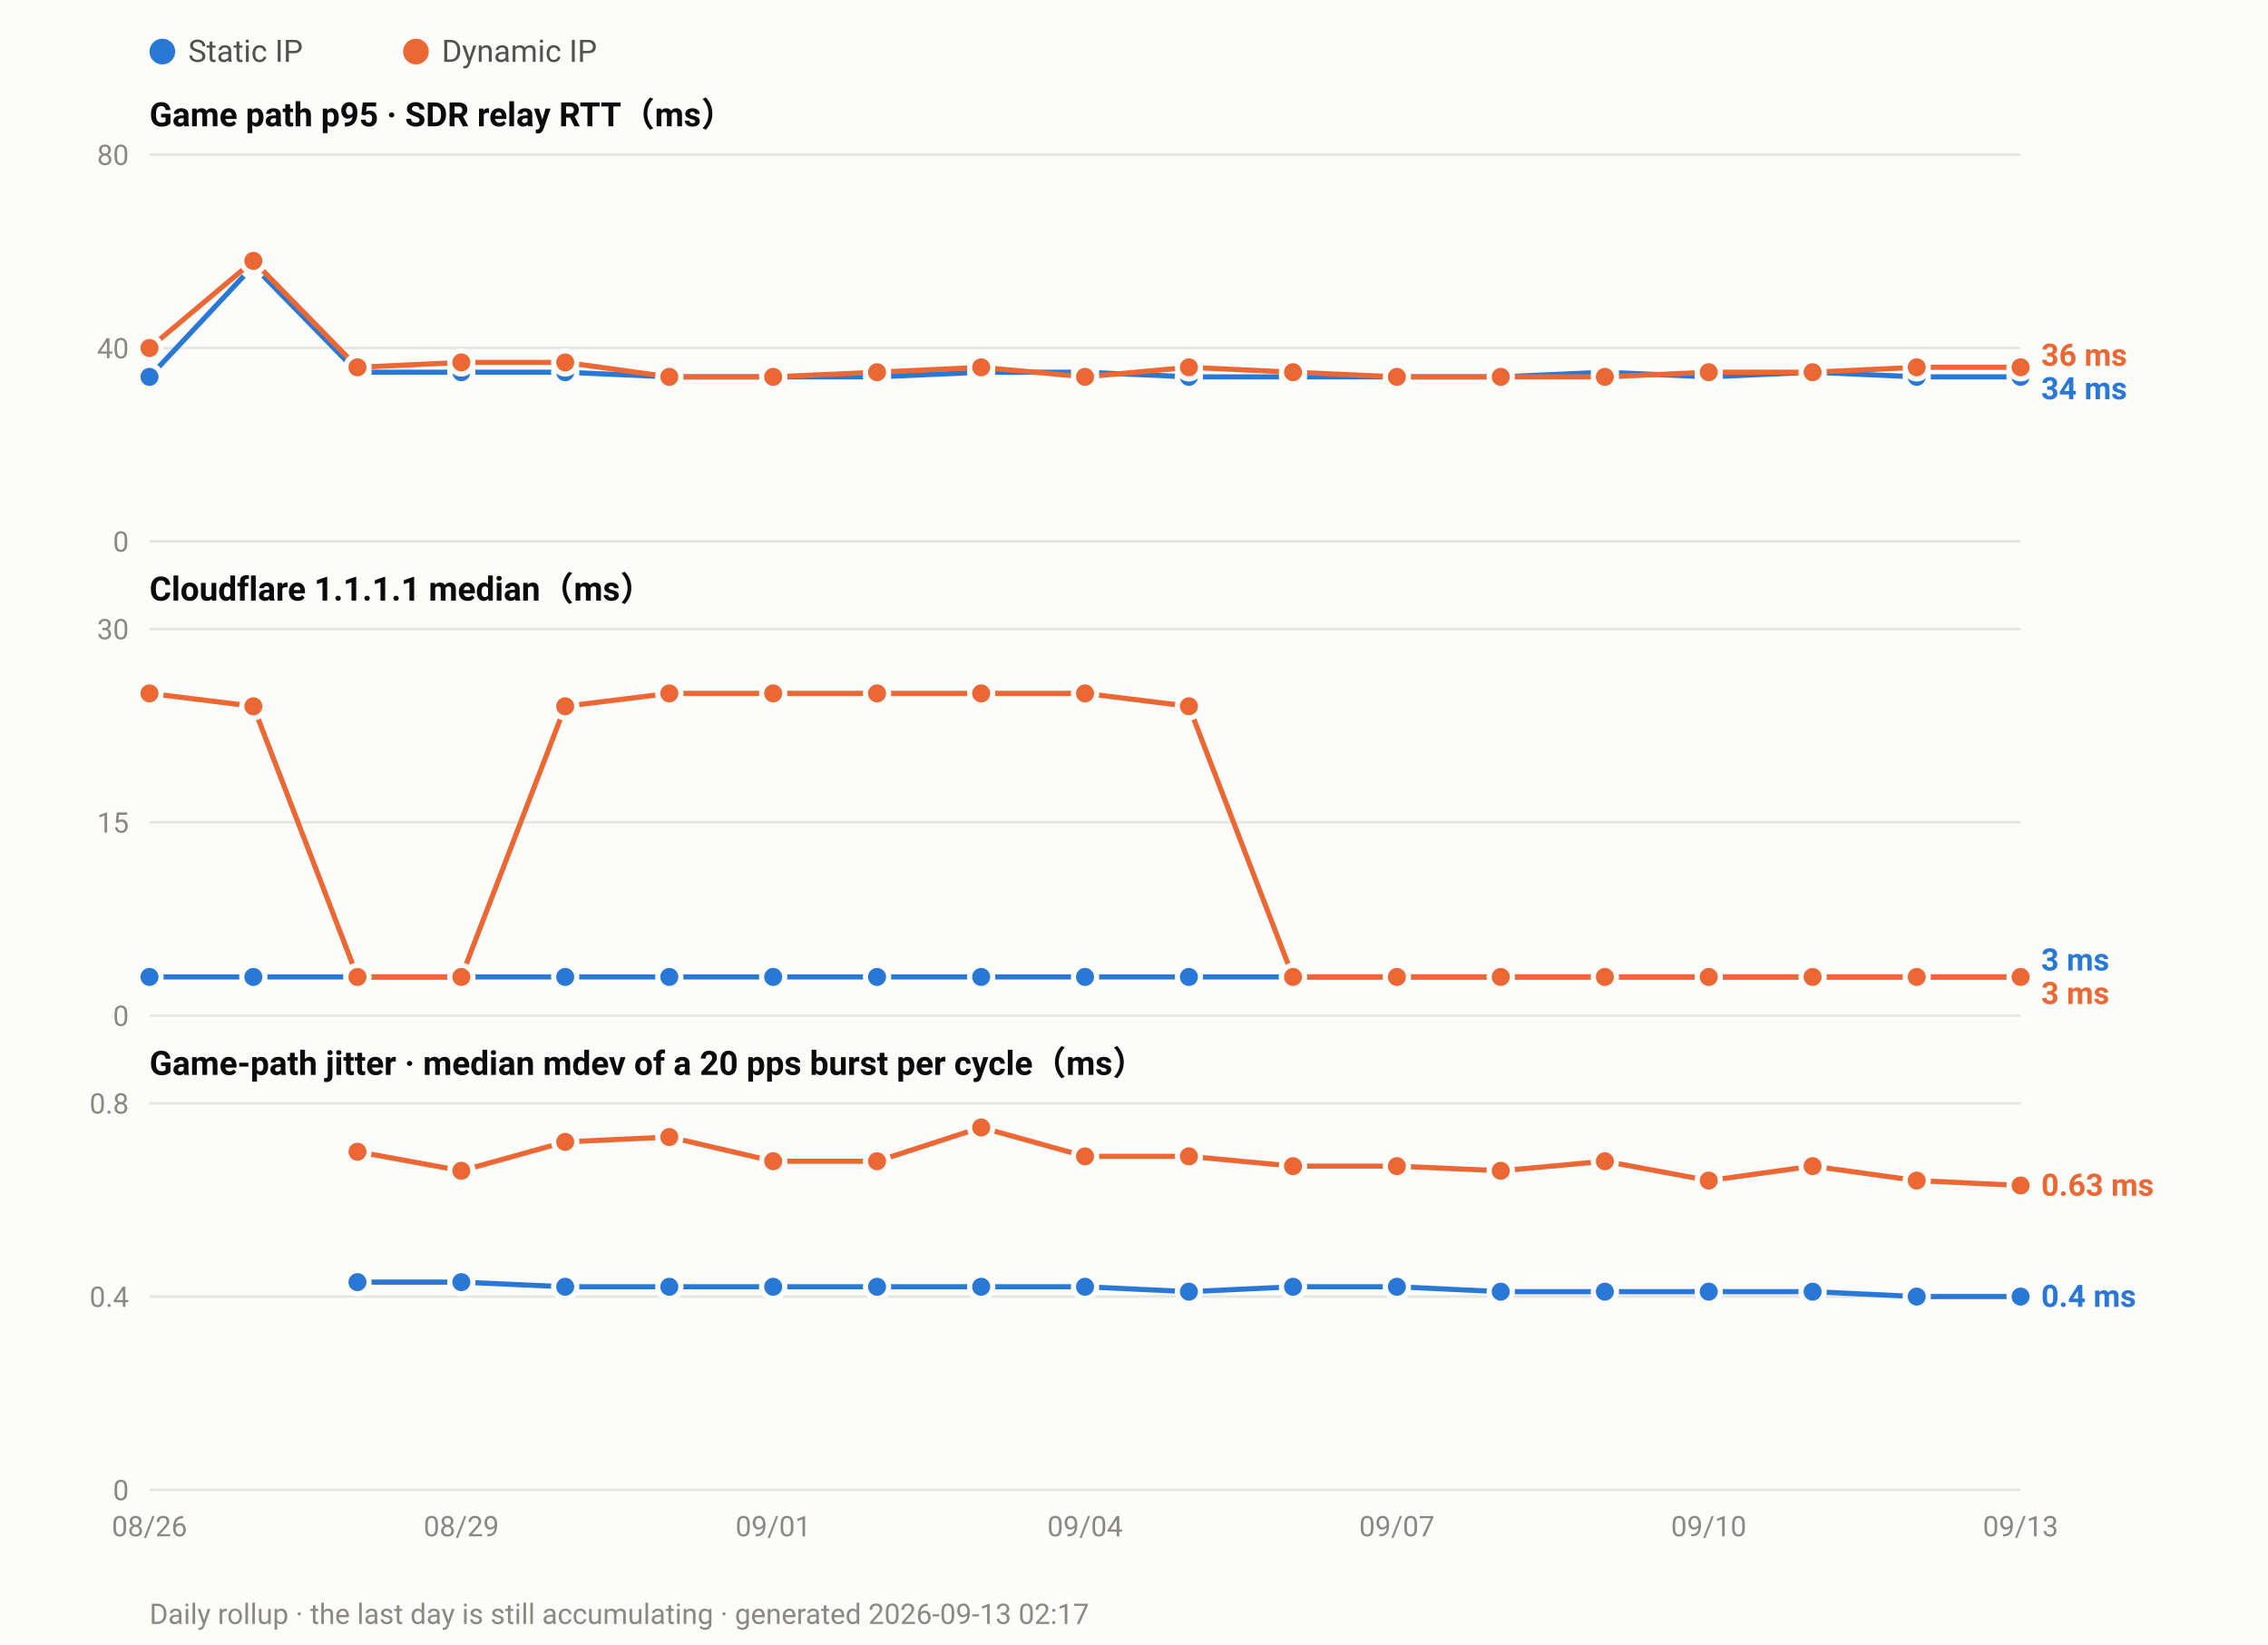
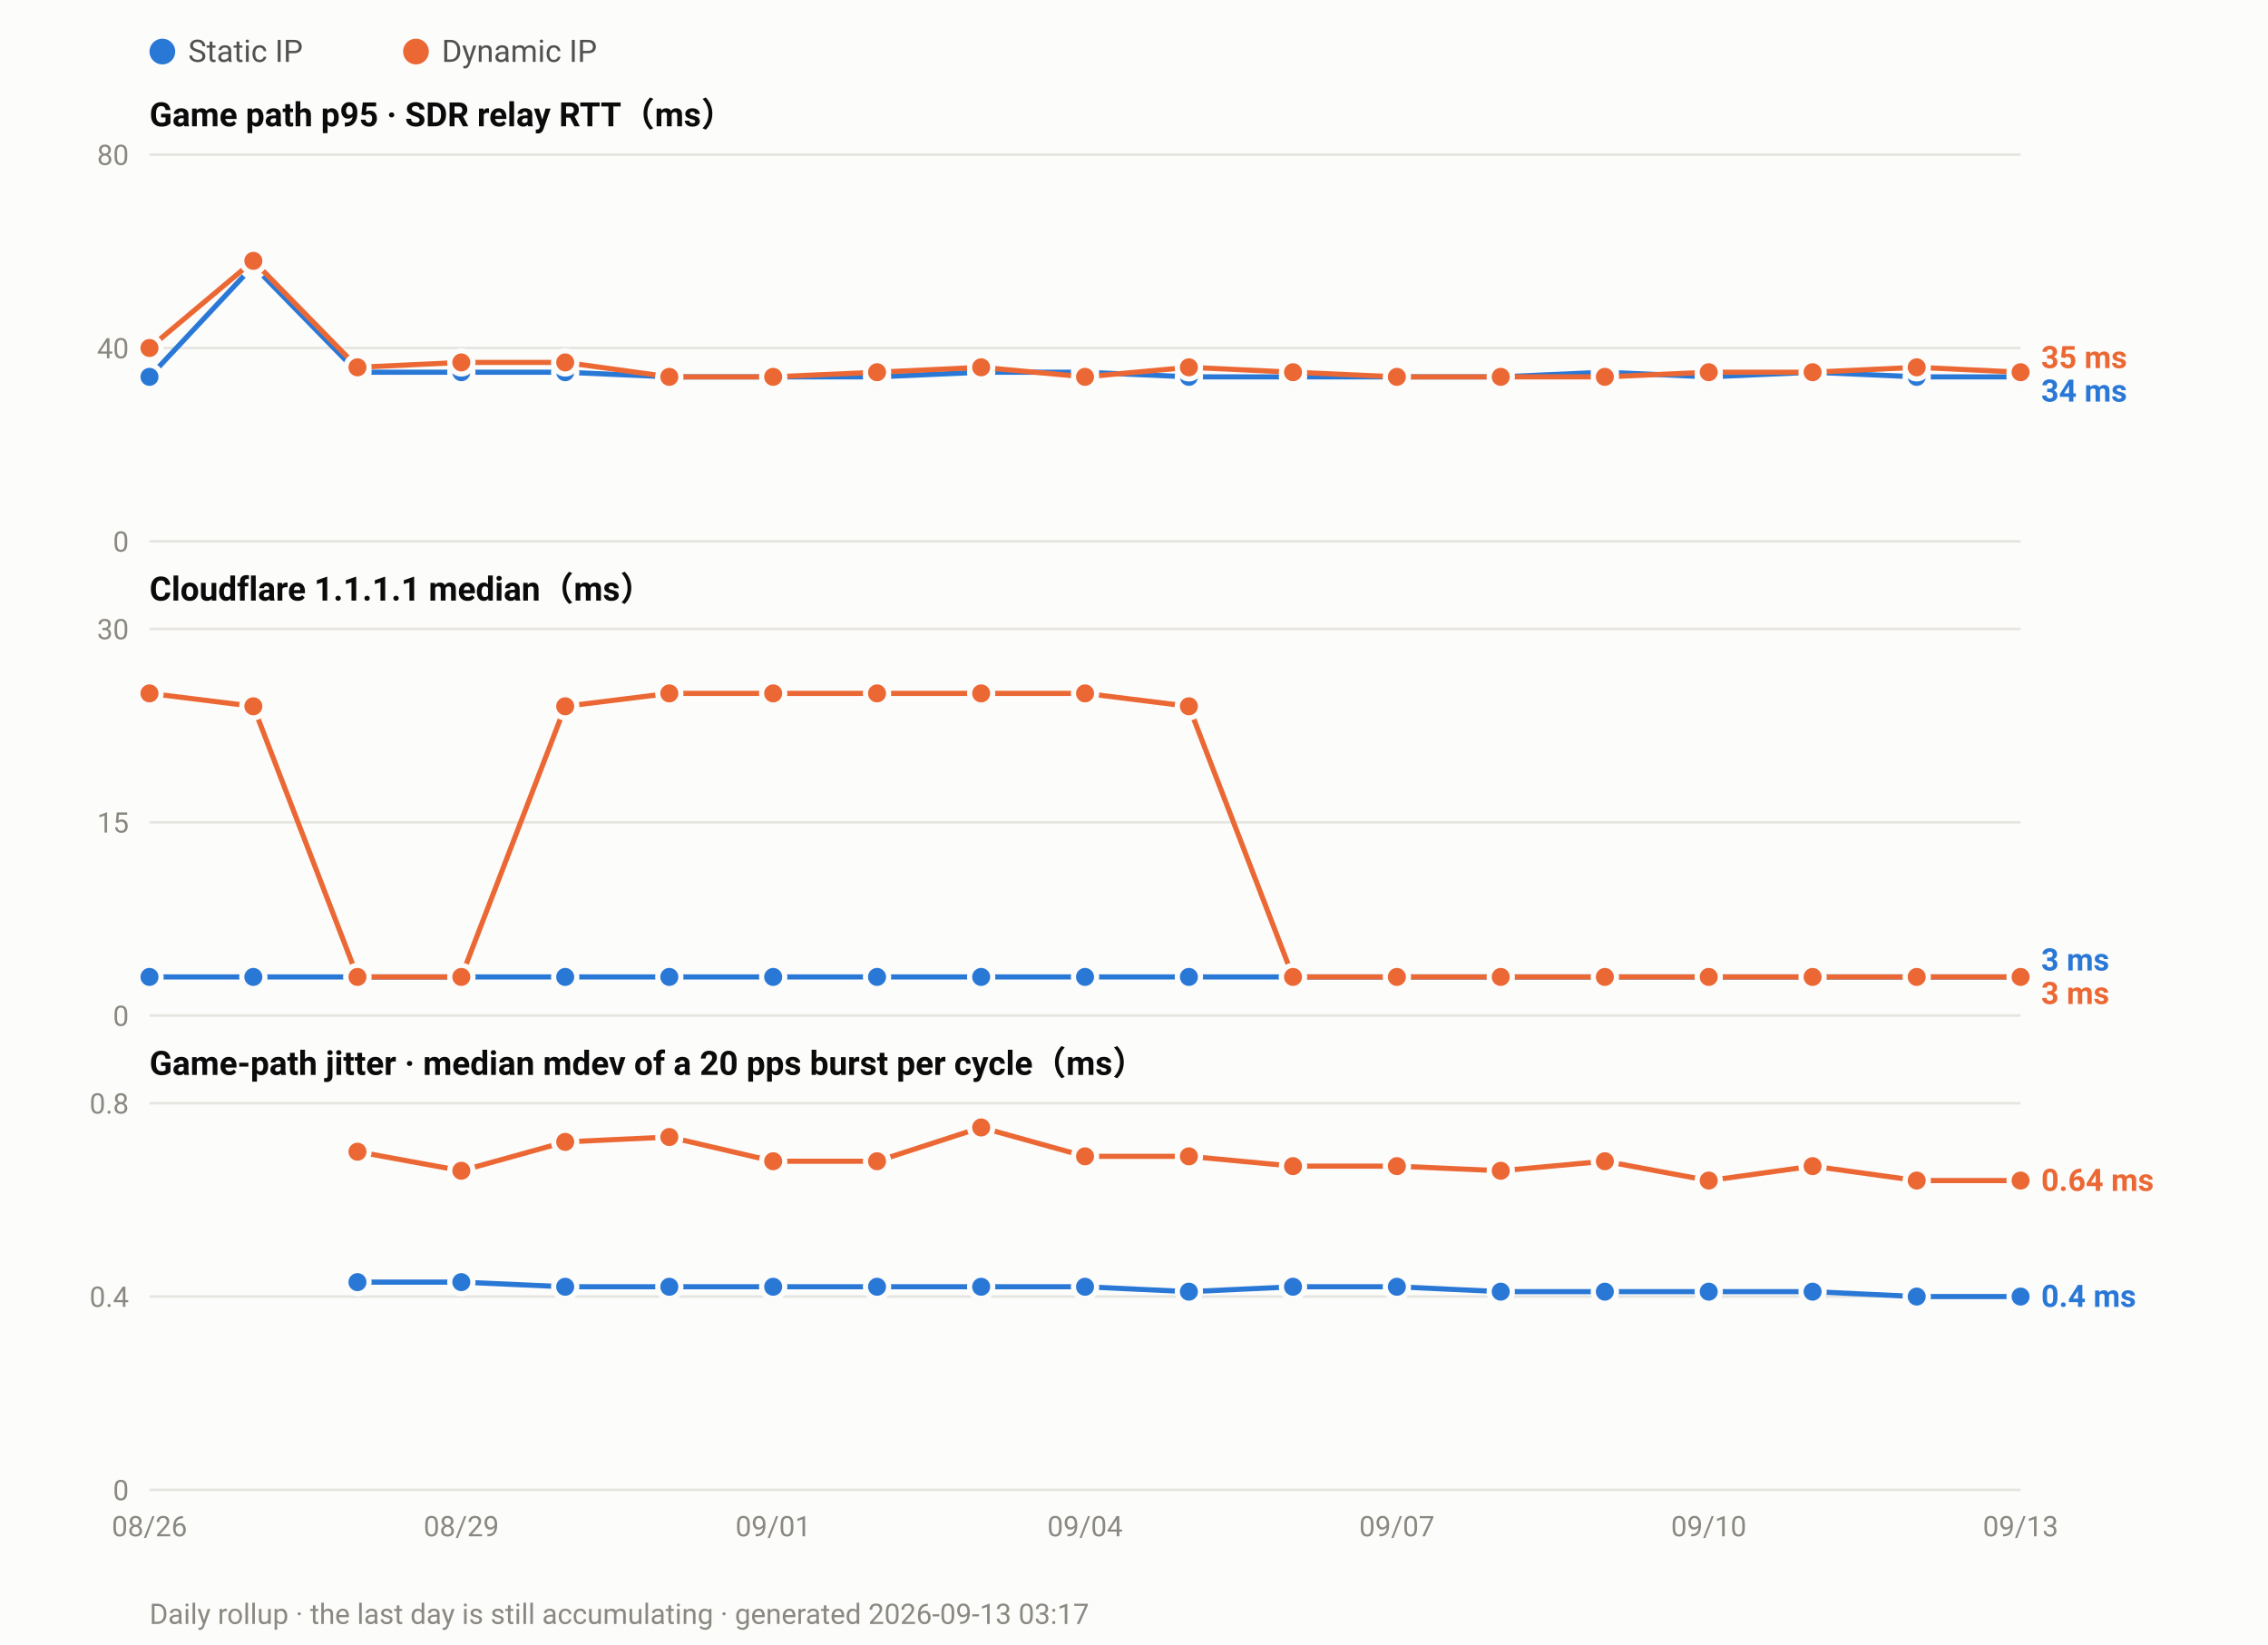
<svg xmlns="http://www.w3.org/2000/svg" width="880" height="638" viewBox="0 0 880 638" font-family="ui-sans-serif,-apple-system,Segoe UI,Roboto,Helvetica,Arial,sans-serif">
  <rect width="880" height="638" fill="#fcfcfb" />
  <circle cx="63.0" cy="20" r="5" fill="#2a78d6" />
  <text x="73.0" y="24" font-size="12" fill="#52514e">Static IP</text>
  <circle cx="161.4" cy="20" r="5" fill="#eb6834" />
  <text x="171.4" y="24" font-size="12" fill="#52514e">Dynamic IP</text>
  <text x="58" y="49.0" font-size="13" font-weight="600" fill="#0b0b0b">Game path p95 · SDR relay RTT（ms）</text>
  <line x1="58" y1="210.0" x2="784.0" y2="210.0" stroke="#e6e5e0" stroke-width="1" />
  <text x="50" y="214.0" font-size="11" text-anchor="end" fill="#8a8880">0</text>
  <line x1="58" y1="135.0" x2="784.0" y2="135.0" stroke="#e6e5e0" stroke-width="1" />
  <text x="50" y="139.0" font-size="11" text-anchor="end" fill="#8a8880">40</text>
  <line x1="58" y1="60.0" x2="784.0" y2="60.0" stroke="#e6e5e0" stroke-width="1" />
  <text x="50" y="64.0" font-size="11" text-anchor="end" fill="#8a8880">80</text>
  <polyline fill="none" stroke="#2a78d6" stroke-width="2" stroke-linejoin="round" points="58.0,146.2 98.3,103.1 138.7,144.4 179.0,144.4 219.3,144.4 259.7,146.2 300.0,146.2 340.3,146.2 380.7,144.4 421.0,144.4 461.3,146.2 501.7,146.2 542.0,146.2 582.3,146.2 622.7,144.4 663.0,146.2 703.3,144.4 743.7,146.2 784.0,146.2" />
  <circle cx="58.0" cy="146.2" r="4.5" fill="#2a78d6" stroke="#fcfcfb" stroke-width="2" />
  <circle cx="98.3" cy="103.1" r="4.5" fill="#2a78d6" stroke="#fcfcfb" stroke-width="2" />
  <circle cx="138.7" cy="144.4" r="4.5" fill="#2a78d6" stroke="#fcfcfb" stroke-width="2" />
  <circle cx="179.0" cy="144.4" r="4.5" fill="#2a78d6" stroke="#fcfcfb" stroke-width="2" />
  <circle cx="219.3" cy="144.4" r="4.5" fill="#2a78d6" stroke="#fcfcfb" stroke-width="2" />
  <circle cx="259.7" cy="146.2" r="4.5" fill="#2a78d6" stroke="#fcfcfb" stroke-width="2" />
  <circle cx="300.0" cy="146.2" r="4.5" fill="#2a78d6" stroke="#fcfcfb" stroke-width="2" />
  <circle cx="340.3" cy="146.2" r="4.5" fill="#2a78d6" stroke="#fcfcfb" stroke-width="2" />
  <circle cx="380.7" cy="144.4" r="4.5" fill="#2a78d6" stroke="#fcfcfb" stroke-width="2" />
  <circle cx="421.0" cy="144.4" r="4.5" fill="#2a78d6" stroke="#fcfcfb" stroke-width="2" />
  <circle cx="461.3" cy="146.2" r="4.5" fill="#2a78d6" stroke="#fcfcfb" stroke-width="2" />
  <circle cx="501.7" cy="146.2" r="4.5" fill="#2a78d6" stroke="#fcfcfb" stroke-width="2" />
  <circle cx="542.0" cy="146.2" r="4.5" fill="#2a78d6" stroke="#fcfcfb" stroke-width="2" />
  <circle cx="582.3" cy="146.2" r="4.5" fill="#2a78d6" stroke="#fcfcfb" stroke-width="2" />
  <circle cx="622.7" cy="144.4" r="4.5" fill="#2a78d6" stroke="#fcfcfb" stroke-width="2" />
  <circle cx="663.0" cy="146.2" r="4.5" fill="#2a78d6" stroke="#fcfcfb" stroke-width="2" />
  <circle cx="703.3" cy="144.4" r="4.5" fill="#2a78d6" stroke="#fcfcfb" stroke-width="2" />
  <circle cx="743.7" cy="146.2" r="4.5" fill="#2a78d6" stroke="#fcfcfb" stroke-width="2" />
  <circle cx="784.0" cy="146.2" r="4.5" fill="#2a78d6" stroke="#fcfcfb" stroke-width="2" />
-   <polyline fill="none" stroke="#eb6834" stroke-width="2" stroke-linejoin="round" points="58.0,135.0 98.3,101.2 138.7,142.5 179.0,140.6 219.3,140.6 259.7,146.2 300.0,146.2 340.3,144.4 380.7,142.5 421.0,146.2 461.3,142.5 501.7,144.4 542.0,146.2 582.3,146.2 622.7,146.2 663.0,144.4 703.3,144.4 743.7,142.5 784.0,142.5" />
+   <polyline fill="none" stroke="#eb6834" stroke-width="2" stroke-linejoin="round" points="58.0,135.0 98.3,101.2 138.7,142.5 179.0,140.6 219.3,140.6 259.7,146.2 300.0,146.2 340.3,144.4 380.7,142.5 421.0,146.2 461.3,142.5 501.7,144.4 542.0,146.2 582.3,146.2 622.7,146.2 663.0,144.4 703.3,144.4 743.7,142.5 784.0,144.4" />
  <circle cx="58.0" cy="135.0" r="4.5" fill="#eb6834" stroke="#fcfcfb" stroke-width="2" />
  <circle cx="98.3" cy="101.2" r="4.5" fill="#eb6834" stroke="#fcfcfb" stroke-width="2" />
  <circle cx="138.7" cy="142.5" r="4.5" fill="#eb6834" stroke="#fcfcfb" stroke-width="2" />
  <circle cx="179.0" cy="140.6" r="4.5" fill="#eb6834" stroke="#fcfcfb" stroke-width="2" />
  <circle cx="219.3" cy="140.6" r="4.5" fill="#eb6834" stroke="#fcfcfb" stroke-width="2" />
  <circle cx="259.7" cy="146.2" r="4.5" fill="#eb6834" stroke="#fcfcfb" stroke-width="2" />
  <circle cx="300.0" cy="146.2" r="4.5" fill="#eb6834" stroke="#fcfcfb" stroke-width="2" />
  <circle cx="340.3" cy="144.4" r="4.5" fill="#eb6834" stroke="#fcfcfb" stroke-width="2" />
  <circle cx="380.7" cy="142.5" r="4.5" fill="#eb6834" stroke="#fcfcfb" stroke-width="2" />
  <circle cx="421.0" cy="146.2" r="4.5" fill="#eb6834" stroke="#fcfcfb" stroke-width="2" />
  <circle cx="461.3" cy="142.5" r="4.5" fill="#eb6834" stroke="#fcfcfb" stroke-width="2" />
  <circle cx="501.7" cy="144.4" r="4.5" fill="#eb6834" stroke="#fcfcfb" stroke-width="2" />
  <circle cx="542.0" cy="146.2" r="4.5" fill="#eb6834" stroke="#fcfcfb" stroke-width="2" />
  <circle cx="582.3" cy="146.2" r="4.5" fill="#eb6834" stroke="#fcfcfb" stroke-width="2" />
  <circle cx="622.7" cy="146.2" r="4.5" fill="#eb6834" stroke="#fcfcfb" stroke-width="2" />
  <circle cx="663.0" cy="144.4" r="4.5" fill="#eb6834" stroke="#fcfcfb" stroke-width="2" />
  <circle cx="703.3" cy="144.4" r="4.5" fill="#eb6834" stroke="#fcfcfb" stroke-width="2" />
  <circle cx="743.7" cy="142.5" r="4.5" fill="#eb6834" stroke="#fcfcfb" stroke-width="2" />
-   <circle cx="784.0" cy="142.5" r="4.5" fill="#eb6834" stroke="#fcfcfb" stroke-width="2" />
-   <text x="792.0" y="141.9" font-size="12" font-weight="600" fill="#eb6834">36 ms</text>
-   <text x="792.0" y="154.9" font-size="12" font-weight="600" fill="#2a78d6">34 ms</text>
+   <circle cx="784.0" cy="144.4" r="4.5" fill="#eb6834" stroke="#fcfcfb" stroke-width="2" />
+   <text x="792.0" y="142.8" font-size="12" font-weight="600" fill="#eb6834">35 ms</text>
+   <text x="792.0" y="155.8" font-size="12" font-weight="600" fill="#2a78d6">34 ms</text>
  <text x="58" y="233.0" font-size="13" font-weight="600" fill="#0b0b0b">Cloudflare 1.1.1.1 median（ms）</text>
  <line x1="58" y1="394.0" x2="784.0" y2="394.0" stroke="#e6e5e0" stroke-width="1" />
  <text x="50" y="398.0" font-size="11" text-anchor="end" fill="#8a8880">0</text>
  <line x1="58" y1="319.0" x2="784.0" y2="319.0" stroke="#e6e5e0" stroke-width="1" />
  <text x="50" y="323.0" font-size="11" text-anchor="end" fill="#8a8880">15</text>
  <line x1="58" y1="244.0" x2="784.0" y2="244.0" stroke="#e6e5e0" stroke-width="1" />
  <text x="50" y="248.0" font-size="11" text-anchor="end" fill="#8a8880">30</text>
  <polyline fill="none" stroke="#2a78d6" stroke-width="2" stroke-linejoin="round" points="58.0,379.0 98.3,379.0 138.7,379.0 179.0,379.0 219.3,379.0 259.7,379.0 300.0,379.0 340.3,379.0 380.7,379.0 421.0,379.0 461.3,379.0 501.7,379.0 542.0,379.0 582.3,379.0 622.7,379.0 663.0,379.0 703.3,379.0 743.7,379.0 784.0,379.0" />
  <circle cx="58.0" cy="379.0" r="4.5" fill="#2a78d6" stroke="#fcfcfb" stroke-width="2" />
  <circle cx="98.3" cy="379.0" r="4.5" fill="#2a78d6" stroke="#fcfcfb" stroke-width="2" />
  <circle cx="138.7" cy="379.0" r="4.5" fill="#2a78d6" stroke="#fcfcfb" stroke-width="2" />
  <circle cx="179.0" cy="379.0" r="4.5" fill="#2a78d6" stroke="#fcfcfb" stroke-width="2" />
  <circle cx="219.3" cy="379.0" r="4.5" fill="#2a78d6" stroke="#fcfcfb" stroke-width="2" />
  <circle cx="259.7" cy="379.0" r="4.5" fill="#2a78d6" stroke="#fcfcfb" stroke-width="2" />
  <circle cx="300.0" cy="379.0" r="4.5" fill="#2a78d6" stroke="#fcfcfb" stroke-width="2" />
  <circle cx="340.3" cy="379.0" r="4.5" fill="#2a78d6" stroke="#fcfcfb" stroke-width="2" />
  <circle cx="380.7" cy="379.0" r="4.5" fill="#2a78d6" stroke="#fcfcfb" stroke-width="2" />
  <circle cx="421.0" cy="379.0" r="4.5" fill="#2a78d6" stroke="#fcfcfb" stroke-width="2" />
  <circle cx="461.3" cy="379.0" r="4.5" fill="#2a78d6" stroke="#fcfcfb" stroke-width="2" />
  <circle cx="501.7" cy="379.0" r="4.5" fill="#2a78d6" stroke="#fcfcfb" stroke-width="2" />
  <circle cx="542.0" cy="379.0" r="4.5" fill="#2a78d6" stroke="#fcfcfb" stroke-width="2" />
  <circle cx="582.3" cy="379.0" r="4.5" fill="#2a78d6" stroke="#fcfcfb" stroke-width="2" />
  <circle cx="622.7" cy="379.0" r="4.5" fill="#2a78d6" stroke="#fcfcfb" stroke-width="2" />
  <circle cx="663.0" cy="379.0" r="4.5" fill="#2a78d6" stroke="#fcfcfb" stroke-width="2" />
  <circle cx="703.3" cy="379.0" r="4.5" fill="#2a78d6" stroke="#fcfcfb" stroke-width="2" />
  <circle cx="743.7" cy="379.0" r="4.5" fill="#2a78d6" stroke="#fcfcfb" stroke-width="2" />
  <circle cx="784.0" cy="379.0" r="4.5" fill="#2a78d6" stroke="#fcfcfb" stroke-width="2" />
  <polyline fill="none" stroke="#eb6834" stroke-width="2" stroke-linejoin="round" points="58.0,269.0 98.3,274.0 138.7,379.0 179.0,379.0 219.3,274.0 259.7,269.0 300.0,269.0 340.3,269.0 380.7,269.0 421.0,269.0 461.3,274.0 501.7,379.0 542.0,379.0 582.3,379.0 622.7,379.0 663.0,379.0 703.3,379.0 743.7,379.0 784.0,379.0" />
  <circle cx="58.0" cy="269.0" r="4.5" fill="#eb6834" stroke="#fcfcfb" stroke-width="2" />
  <circle cx="98.3" cy="274.0" r="4.5" fill="#eb6834" stroke="#fcfcfb" stroke-width="2" />
  <circle cx="138.7" cy="379.0" r="4.5" fill="#eb6834" stroke="#fcfcfb" stroke-width="2" />
  <circle cx="179.0" cy="379.0" r="4.5" fill="#eb6834" stroke="#fcfcfb" stroke-width="2" />
  <circle cx="219.3" cy="274.0" r="4.5" fill="#eb6834" stroke="#fcfcfb" stroke-width="2" />
  <circle cx="259.7" cy="269.0" r="4.5" fill="#eb6834" stroke="#fcfcfb" stroke-width="2" />
  <circle cx="300.0" cy="269.0" r="4.5" fill="#eb6834" stroke="#fcfcfb" stroke-width="2" />
  <circle cx="340.3" cy="269.0" r="4.5" fill="#eb6834" stroke="#fcfcfb" stroke-width="2" />
  <circle cx="380.7" cy="269.0" r="4.5" fill="#eb6834" stroke="#fcfcfb" stroke-width="2" />
  <circle cx="421.0" cy="269.0" r="4.5" fill="#eb6834" stroke="#fcfcfb" stroke-width="2" />
  <circle cx="461.3" cy="274.0" r="4.5" fill="#eb6834" stroke="#fcfcfb" stroke-width="2" />
  <circle cx="501.7" cy="379.0" r="4.5" fill="#eb6834" stroke="#fcfcfb" stroke-width="2" />
  <circle cx="542.0" cy="379.0" r="4.5" fill="#eb6834" stroke="#fcfcfb" stroke-width="2" />
  <circle cx="582.3" cy="379.0" r="4.5" fill="#eb6834" stroke="#fcfcfb" stroke-width="2" />
  <circle cx="622.7" cy="379.0" r="4.5" fill="#eb6834" stroke="#fcfcfb" stroke-width="2" />
  <circle cx="663.0" cy="379.0" r="4.5" fill="#eb6834" stroke="#fcfcfb" stroke-width="2" />
  <circle cx="703.3" cy="379.0" r="4.5" fill="#eb6834" stroke="#fcfcfb" stroke-width="2" />
  <circle cx="743.7" cy="379.0" r="4.5" fill="#eb6834" stroke="#fcfcfb" stroke-width="2" />
  <circle cx="784.0" cy="379.0" r="4.5" fill="#eb6834" stroke="#fcfcfb" stroke-width="2" />
  <text x="792.0" y="376.5" font-size="12" font-weight="600" fill="#2a78d6">3 ms</text>
  <text x="792.0" y="389.5" font-size="12" font-weight="600" fill="#eb6834">3 ms</text>
  <text x="58" y="417.0" font-size="13" font-weight="600" fill="#0b0b0b">Game-path jitter · median mdev of a 20 pps burst per cycle（ms）</text>
  <line x1="58" y1="578.0" x2="784.0" y2="578.0" stroke="#e6e5e0" stroke-width="1" />
  <text x="50" y="582.0" font-size="11" text-anchor="end" fill="#8a8880">0</text>
  <line x1="58" y1="503.0" x2="784.0" y2="503.0" stroke="#e6e5e0" stroke-width="1" />
  <text x="50" y="507.0" font-size="11" text-anchor="end" fill="#8a8880">0.4</text>
  <line x1="58" y1="428.0" x2="784.0" y2="428.0" stroke="#e6e5e0" stroke-width="1" />
  <text x="50" y="432.0" font-size="11" text-anchor="end" fill="#8a8880">0.8</text>
  <polyline fill="none" stroke="#2a78d6" stroke-width="2" stroke-linejoin="round" points="138.7,497.4 179.0,497.4 219.3,499.2 259.7,499.2 300.0,499.2 340.3,499.2 380.7,499.2 421.0,499.2 461.3,501.1 501.7,499.2 542.0,499.2 582.3,501.1 622.7,501.1 663.0,501.1 703.3,501.1 743.7,503.0 784.0,503.0" />
  <circle cx="138.7" cy="497.4" r="4.5" fill="#2a78d6" stroke="#fcfcfb" stroke-width="2" />
  <circle cx="179.0" cy="497.4" r="4.5" fill="#2a78d6" stroke="#fcfcfb" stroke-width="2" />
  <circle cx="219.3" cy="499.2" r="4.5" fill="#2a78d6" stroke="#fcfcfb" stroke-width="2" />
  <circle cx="259.7" cy="499.2" r="4.5" fill="#2a78d6" stroke="#fcfcfb" stroke-width="2" />
  <circle cx="300.0" cy="499.2" r="4.5" fill="#2a78d6" stroke="#fcfcfb" stroke-width="2" />
  <circle cx="340.3" cy="499.2" r="4.5" fill="#2a78d6" stroke="#fcfcfb" stroke-width="2" />
  <circle cx="380.7" cy="499.2" r="4.5" fill="#2a78d6" stroke="#fcfcfb" stroke-width="2" />
  <circle cx="421.0" cy="499.2" r="4.5" fill="#2a78d6" stroke="#fcfcfb" stroke-width="2" />
  <circle cx="461.3" cy="501.1" r="4.5" fill="#2a78d6" stroke="#fcfcfb" stroke-width="2" />
  <circle cx="501.7" cy="499.2" r="4.5" fill="#2a78d6" stroke="#fcfcfb" stroke-width="2" />
  <circle cx="542.0" cy="499.2" r="4.5" fill="#2a78d6" stroke="#fcfcfb" stroke-width="2" />
  <circle cx="582.3" cy="501.1" r="4.5" fill="#2a78d6" stroke="#fcfcfb" stroke-width="2" />
  <circle cx="622.7" cy="501.1" r="4.5" fill="#2a78d6" stroke="#fcfcfb" stroke-width="2" />
  <circle cx="663.0" cy="501.1" r="4.5" fill="#2a78d6" stroke="#fcfcfb" stroke-width="2" />
  <circle cx="703.3" cy="501.1" r="4.5" fill="#2a78d6" stroke="#fcfcfb" stroke-width="2" />
  <circle cx="743.7" cy="503.0" r="4.5" fill="#2a78d6" stroke="#fcfcfb" stroke-width="2" />
  <circle cx="784.0" cy="503.0" r="4.5" fill="#2a78d6" stroke="#fcfcfb" stroke-width="2" />
-   <polyline fill="none" stroke="#eb6834" stroke-width="2" stroke-linejoin="round" points="138.7,446.8 179.0,454.2 219.3,443.0 259.7,441.1 300.0,450.5 340.3,450.5 380.7,437.4 421.0,448.6 461.3,448.6 501.7,452.4 542.0,452.4 582.3,454.2 622.7,450.5 663.0,458.0 703.3,452.4 743.7,458.0 784.0,459.9" />
+   <polyline fill="none" stroke="#eb6834" stroke-width="2" stroke-linejoin="round" points="138.7,446.8 179.0,454.2 219.3,443.0 259.7,441.1 300.0,450.5 340.3,450.5 380.7,437.4 421.0,448.6 461.3,448.6 501.7,452.4 542.0,452.4 582.3,454.2 622.7,450.5 663.0,458.0 703.3,452.4 743.7,458.0 784.0,458.0" />
  <circle cx="138.7" cy="446.8" r="4.5" fill="#eb6834" stroke="#fcfcfb" stroke-width="2" />
  <circle cx="179.0" cy="454.2" r="4.5" fill="#eb6834" stroke="#fcfcfb" stroke-width="2" />
  <circle cx="219.3" cy="443.0" r="4.5" fill="#eb6834" stroke="#fcfcfb" stroke-width="2" />
  <circle cx="259.7" cy="441.1" r="4.5" fill="#eb6834" stroke="#fcfcfb" stroke-width="2" />
  <circle cx="300.0" cy="450.5" r="4.5" fill="#eb6834" stroke="#fcfcfb" stroke-width="2" />
  <circle cx="340.3" cy="450.5" r="4.5" fill="#eb6834" stroke="#fcfcfb" stroke-width="2" />
  <circle cx="380.7" cy="437.4" r="4.5" fill="#eb6834" stroke="#fcfcfb" stroke-width="2" />
  <circle cx="421.0" cy="448.6" r="4.5" fill="#eb6834" stroke="#fcfcfb" stroke-width="2" />
  <circle cx="461.3" cy="448.6" r="4.5" fill="#eb6834" stroke="#fcfcfb" stroke-width="2" />
  <circle cx="501.7" cy="452.4" r="4.5" fill="#eb6834" stroke="#fcfcfb" stroke-width="2" />
  <circle cx="542.0" cy="452.4" r="4.5" fill="#eb6834" stroke="#fcfcfb" stroke-width="2" />
  <circle cx="582.3" cy="454.2" r="4.5" fill="#eb6834" stroke="#fcfcfb" stroke-width="2" />
  <circle cx="622.7" cy="450.5" r="4.5" fill="#eb6834" stroke="#fcfcfb" stroke-width="2" />
  <circle cx="663.0" cy="458.0" r="4.5" fill="#eb6834" stroke="#fcfcfb" stroke-width="2" />
  <circle cx="703.3" cy="452.4" r="4.5" fill="#eb6834" stroke="#fcfcfb" stroke-width="2" />
  <circle cx="743.7" cy="458.0" r="4.5" fill="#eb6834" stroke="#fcfcfb" stroke-width="2" />
-   <circle cx="784.0" cy="459.9" r="4.5" fill="#eb6834" stroke="#fcfcfb" stroke-width="2" />
-   <text x="792.0" y="463.9" font-size="12" font-weight="600" fill="#eb6834">0.63 ms</text>
+   <circle cx="784.0" cy="458.0" r="4.5" fill="#eb6834" stroke="#fcfcfb" stroke-width="2" />
+   <text x="792.0" y="462.0" font-size="12" font-weight="600" fill="#eb6834">0.64 ms</text>
  <text x="792.0" y="507.0" font-size="12" font-weight="600" fill="#2a78d6">0.4 ms</text>
  <text x="58.0" y="596.0" font-size="11" text-anchor="middle" fill="#8a8880">08/26</text>
  <text x="179.0" y="596.0" font-size="11" text-anchor="middle" fill="#8a8880">08/29</text>
  <text x="300.0" y="596.0" font-size="11" text-anchor="middle" fill="#8a8880">09/01</text>
  <text x="421.0" y="596.0" font-size="11" text-anchor="middle" fill="#8a8880">09/04</text>
  <text x="542.0" y="596.0" font-size="11" text-anchor="middle" fill="#8a8880">09/07</text>
  <text x="663.0" y="596.0" font-size="11" text-anchor="middle" fill="#8a8880">09/10</text>
  <text x="784.0" y="596.0" font-size="11" text-anchor="middle" fill="#8a8880">09/13</text>
-   <text x="58" y="630" font-size="11" fill="#8a8880">Daily rollup · the last day is still accumulating · generated 2026-09-13 02:17</text>
+   <text x="58" y="630" font-size="11" fill="#8a8880">Daily rollup · the last day is still accumulating · generated 2026-09-13 03:17</text>
</svg>
